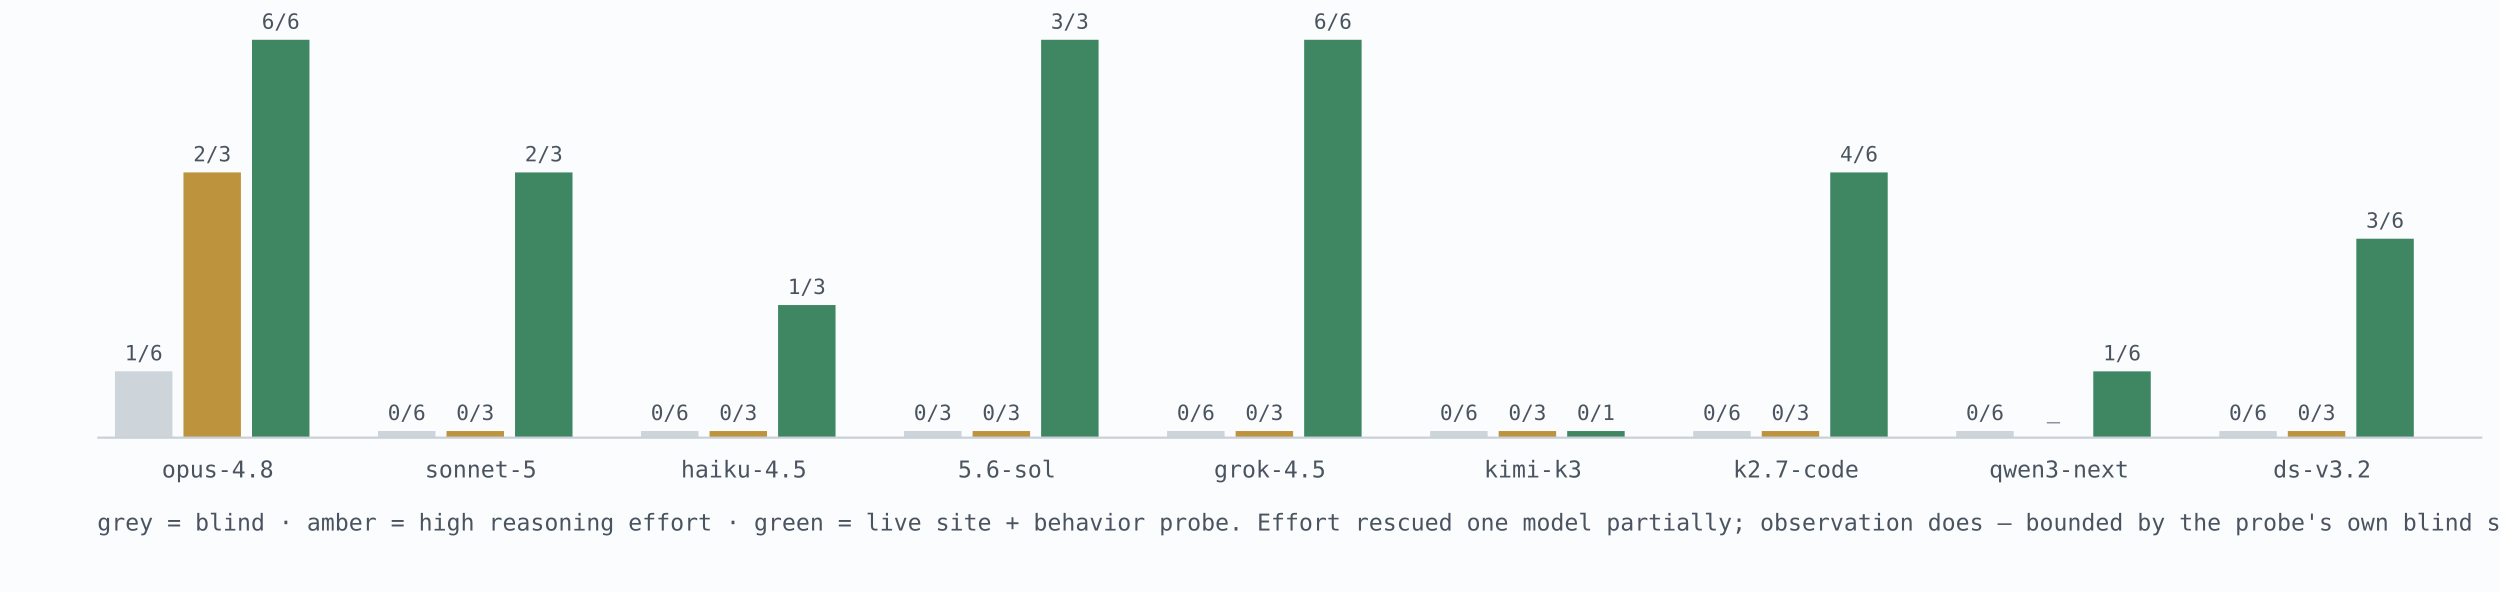
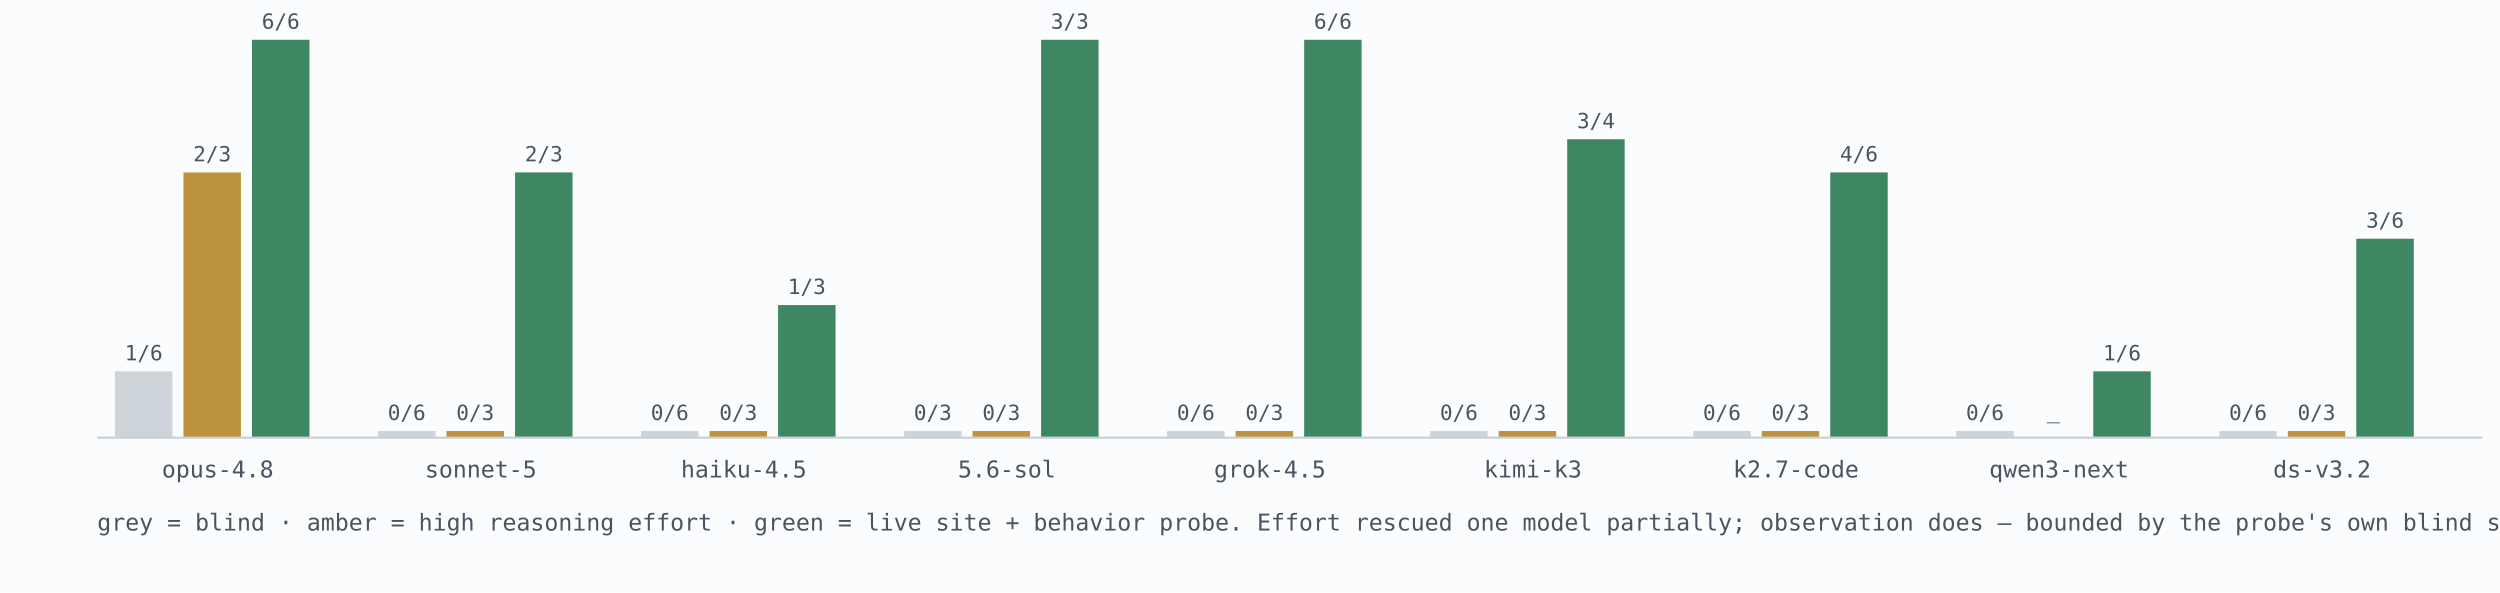
<svg xmlns="http://www.w3.org/2000/svg" width="1131" height="268" viewBox="0 0 1131 268" font-family="ui-monospace,'SF Mono','Cascadia Code',Menlo,Consolas,monospace">
  <rect width="1131" height="268" fill="#FBFCFD" />
  <rect x="52" y="168.0" width="26" height="30.0" fill="#C9D0D7" opacity="0.92" />
  <text x="65.0" y="163.0" font-size="9.5" fill="#4A5460" text-anchor="middle" font-weight="normal">1/6</text>
  <rect x="83" y="78.0" width="26" height="120.0" fill="#B98A2E" opacity="0.92" />
  <text x="96.0" y="73.0" font-size="9.5" fill="#4A5460" text-anchor="middle" font-weight="normal">2/3</text>
  <rect x="114" y="18.0" width="26" height="180.0" fill="#2F7D55" opacity="0.92" />
  <text x="127.0" y="13.0" font-size="9.5" fill="#4A5460" text-anchor="middle" font-weight="normal">6/6</text>
  <text x="98.5" y="216" font-size="10.5" fill="#4A5460" text-anchor="middle" font-weight="normal">opus-4.8</text>
  <rect x="171" y="195" width="26" height="3" fill="#C9D0D7" opacity="0.92" />
  <text x="184.0" y="190" font-size="9.5" fill="#4A5460" text-anchor="middle" font-weight="normal">0/6</text>
  <rect x="202" y="195" width="26" height="3" fill="#B98A2E" opacity="0.92" />
  <text x="215.0" y="190" font-size="9.5" fill="#4A5460" text-anchor="middle" font-weight="normal">0/3</text>
  <rect x="233" y="78.0" width="26" height="120.0" fill="#2F7D55" opacity="0.92" />
  <text x="246.0" y="73.0" font-size="9.5" fill="#4A5460" text-anchor="middle" font-weight="normal">2/3</text>
  <text x="217.5" y="216" font-size="10.5" fill="#4A5460" text-anchor="middle" font-weight="normal">sonnet-5</text>
  <rect x="290" y="195" width="26" height="3" fill="#C9D0D7" opacity="0.92" />
  <text x="303.0" y="190" font-size="9.5" fill="#4A5460" text-anchor="middle" font-weight="normal">0/6</text>
  <rect x="321" y="195" width="26" height="3" fill="#B98A2E" opacity="0.92" />
  <text x="334.0" y="190" font-size="9.5" fill="#4A5460" text-anchor="middle" font-weight="normal">0/3</text>
  <rect x="352" y="138.0" width="26" height="60.0" fill="#2F7D55" opacity="0.92" />
  <text x="365.0" y="133.0" font-size="9.5" fill="#4A5460" text-anchor="middle" font-weight="normal">1/3</text>
  <text x="336.5" y="216" font-size="10.5" fill="#4A5460" text-anchor="middle" font-weight="normal">haiku-4.5</text>
  <rect x="409" y="195" width="26" height="3" fill="#C9D0D7" opacity="0.92" />
  <text x="422.0" y="190" font-size="9.5" fill="#4A5460" text-anchor="middle" font-weight="normal">0/3</text>
  <rect x="440" y="195" width="26" height="3" fill="#B98A2E" opacity="0.92" />
  <text x="453.0" y="190" font-size="9.5" fill="#4A5460" text-anchor="middle" font-weight="normal">0/3</text>
  <rect x="471" y="18.0" width="26" height="180.0" fill="#2F7D55" opacity="0.92" />
  <text x="484.0" y="13.0" font-size="9.5" fill="#4A5460" text-anchor="middle" font-weight="normal">3/3</text>
  <text x="455.5" y="216" font-size="10.5" fill="#4A5460" text-anchor="middle" font-weight="normal">5.6-sol</text>
  <rect x="528" y="195" width="26" height="3" fill="#C9D0D7" opacity="0.92" />
  <text x="541.0" y="190" font-size="9.5" fill="#4A5460" text-anchor="middle" font-weight="normal">0/6</text>
  <rect x="559" y="195" width="26" height="3" fill="#B98A2E" opacity="0.92" />
  <text x="572.0" y="190" font-size="9.5" fill="#4A5460" text-anchor="middle" font-weight="normal">0/3</text>
  <rect x="590" y="18.0" width="26" height="180.0" fill="#2F7D55" opacity="0.92" />
  <text x="603.0" y="13.0" font-size="9.5" fill="#4A5460" text-anchor="middle" font-weight="normal">6/6</text>
  <text x="574.5" y="216" font-size="10.5" fill="#4A5460" text-anchor="middle" font-weight="normal">grok-4.5</text>
  <rect x="647" y="195" width="26" height="3" fill="#C9D0D7" opacity="0.92" />
  <text x="660.0" y="190" font-size="9.5" fill="#4A5460" text-anchor="middle" font-weight="normal">0/6</text>
  <rect x="678" y="195" width="26" height="3" fill="#B98A2E" opacity="0.92" />
  <text x="691.0" y="190" font-size="9.5" fill="#4A5460" text-anchor="middle" font-weight="normal">0/3</text>
-   <rect x="709" y="195" width="26" height="3" fill="#2F7D55" opacity="0.92" />
-   <text x="722.0" y="190" font-size="9.5" fill="#4A5460" text-anchor="middle" font-weight="normal">0/1</text>
+   <rect x="709" y="63.0" width="26" height="135.0" fill="#2F7D55" opacity="0.92" />
+   <text x="722.0" y="58.0" font-size="9.5" fill="#4A5460" text-anchor="middle" font-weight="normal">3/4</text>
  <text x="693.5" y="216" font-size="10.5" fill="#4A5460" text-anchor="middle" font-weight="normal">kimi-k3</text>
  <rect x="766" y="195" width="26" height="3" fill="#C9D0D7" opacity="0.92" />
  <text x="779.0" y="190" font-size="9.5" fill="#4A5460" text-anchor="middle" font-weight="normal">0/6</text>
  <rect x="797" y="195" width="26" height="3" fill="#B98A2E" opacity="0.92" />
  <text x="810.0" y="190" font-size="9.5" fill="#4A5460" text-anchor="middle" font-weight="normal">0/3</text>
  <rect x="828" y="78.0" width="26" height="120.0" fill="#2F7D55" opacity="0.92" />
  <text x="841.0" y="73.0" font-size="9.5" fill="#4A5460" text-anchor="middle" font-weight="normal">4/6</text>
  <text x="812.5" y="216" font-size="10.5" fill="#4A5460" text-anchor="middle" font-weight="normal">k2.7-code</text>
  <rect x="885" y="195" width="26" height="3" fill="#C9D0D7" opacity="0.92" />
  <text x="898.0" y="190" font-size="9.5" fill="#4A5460" text-anchor="middle" font-weight="normal">0/6</text>
  <text x="929.0" y="194" font-size="10" fill="#8B95A1" text-anchor="middle" font-weight="normal">–</text>
  <rect x="947" y="168.0" width="26" height="30.0" fill="#2F7D55" opacity="0.92" />
  <text x="960.0" y="163.0" font-size="9.5" fill="#4A5460" text-anchor="middle" font-weight="normal">1/6</text>
  <text x="931.5" y="216" font-size="10.5" fill="#4A5460" text-anchor="middle" font-weight="normal">qwen3-next</text>
  <rect x="1004" y="195" width="26" height="3" fill="#C9D0D7" opacity="0.92" />
  <text x="1017.0" y="190" font-size="9.5" fill="#4A5460" text-anchor="middle" font-weight="normal">0/6</text>
  <rect x="1035" y="195" width="26" height="3" fill="#B98A2E" opacity="0.92" />
  <text x="1048.0" y="190" font-size="9.5" fill="#4A5460" text-anchor="middle" font-weight="normal">0/3</text>
  <rect x="1066" y="108.0" width="26" height="90.0" fill="#2F7D55" opacity="0.92" />
  <text x="1079.0" y="103.0" font-size="9.5" fill="#4A5460" text-anchor="middle" font-weight="normal">3/6</text>
  <text x="1050.5" y="216" font-size="10.5" fill="#4A5460" text-anchor="middle" font-weight="normal">ds-v3.2</text>
  <line x1="44" y1="198" x2="1123" y2="198" stroke="#C9D0D7" />
  <text x="44" y="240" font-size="10.5" fill="#4A5460" text-anchor="start" font-weight="normal">grey = blind · amber = high reasoning effort · green = live site + behavior probe. Effort rescued one model partially; observation does — bounded by the probe's own blind spot (author-catch #9).</text>
</svg>
